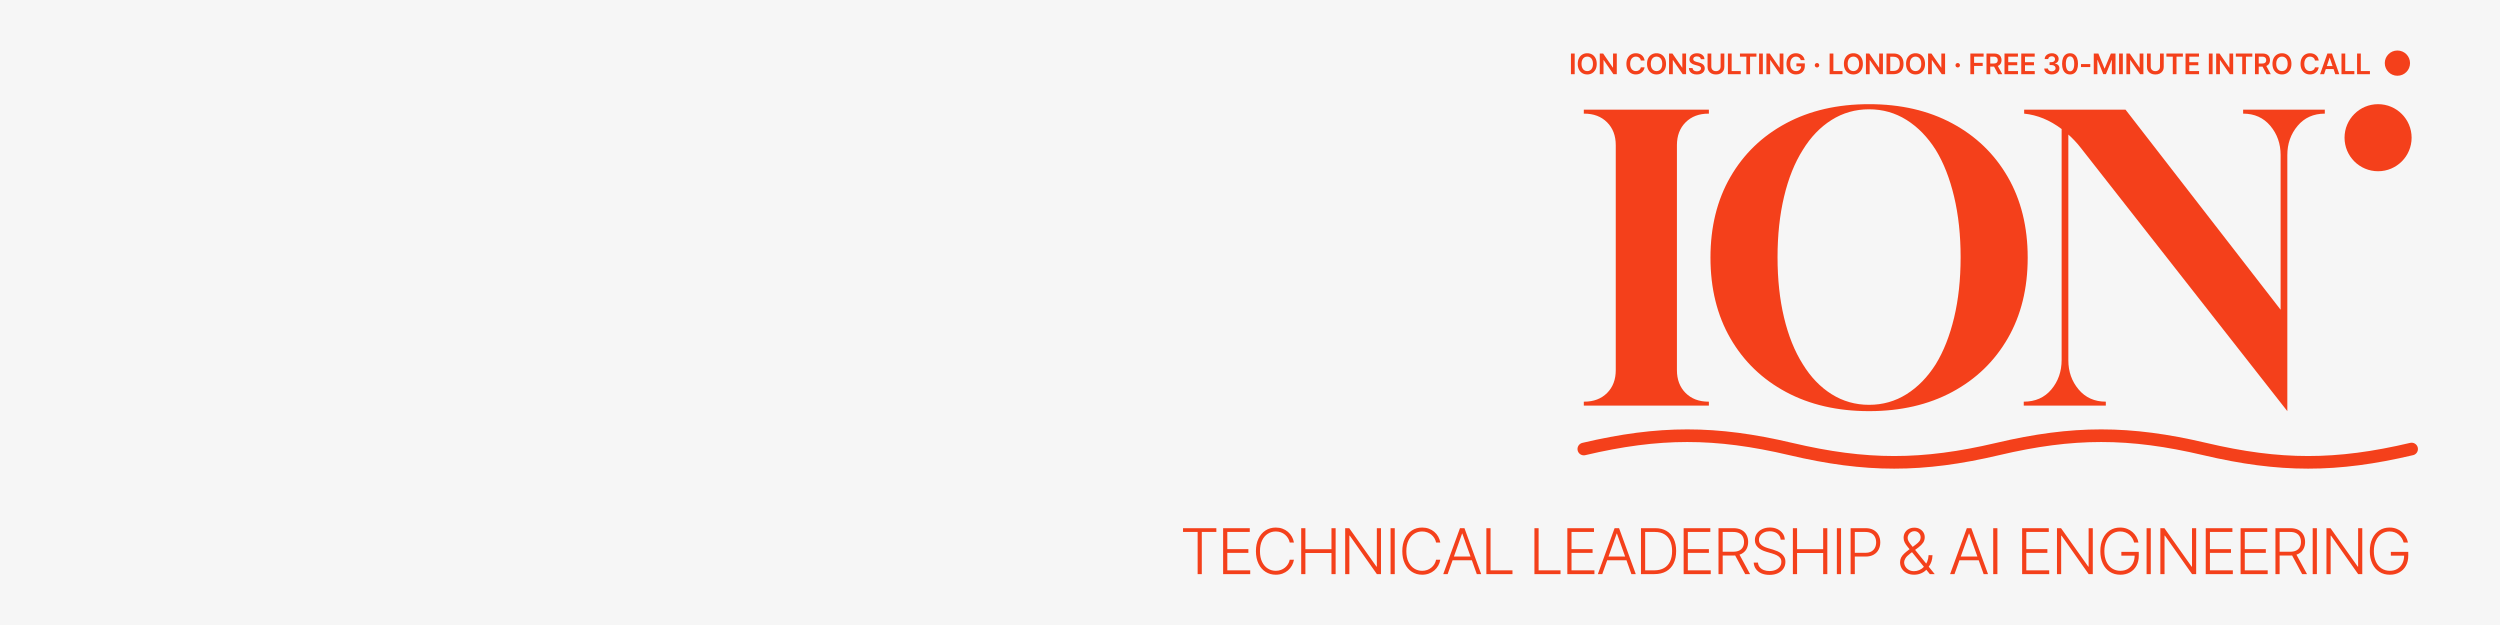
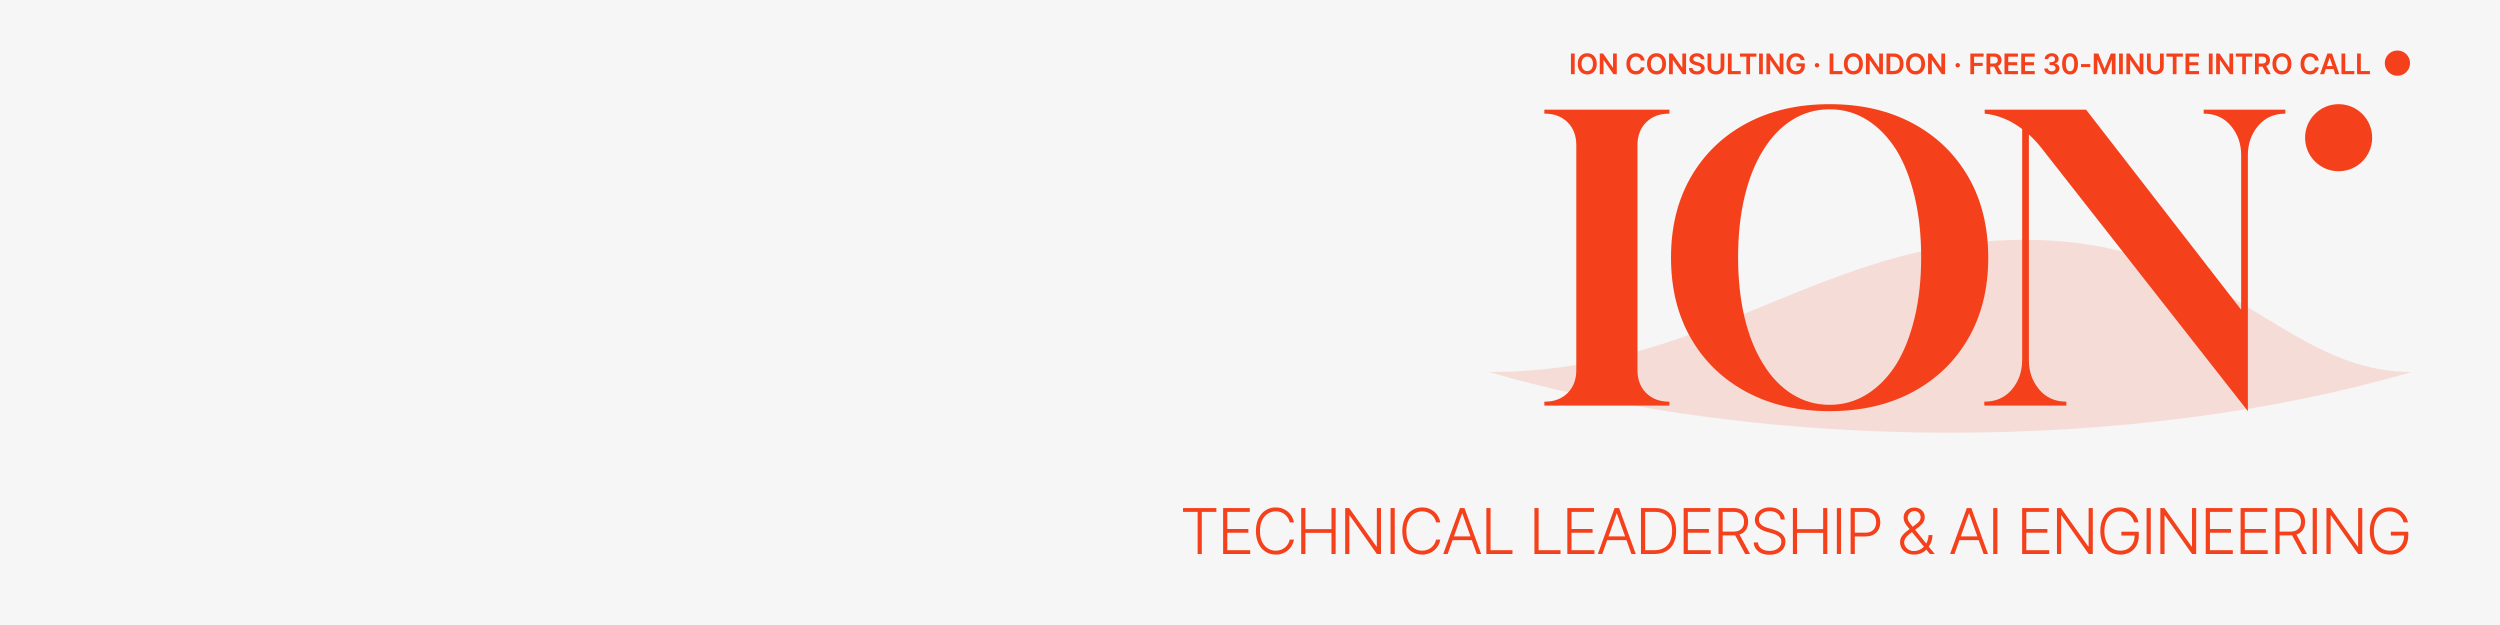
<svg xmlns="http://www.w3.org/2000/svg" viewBox="0 0 1584 396" width="1584" height="396">
  <rect width="1584" height="396" fill="#F6F6F6" />
-   <path fill="#F4401B" d="M1003.5 257.0V254.5H1003.75Q1012.75 254.5 1018.25 249.0Q1023.75 243.5 1023.75 234.5V92.0Q1023.75 83.0 1018.25 77.5Q1012.75 72.0 1003.75 72.0H1003.5V69.5H1082.75V72.0H1082.5Q1073.5 72.0 1068.0 77.5Q1062.5 83.0 1062.5 92.0V234.5Q1062.5 243.5 1068.0 249.0Q1073.5 254.5 1082.5 254.5H1082.75V257.0ZM1184.25 260.5Q1154.25 260.5 1131.625 248.375Q1109.0 236.25 1096.375 214.375Q1083.75 192.5 1083.75 163.25Q1083.75 134.0 1096.375 112.125Q1109.0 90.25 1131.625 78.125Q1154.25 66.0 1184.25 66.0Q1214.25 66.0 1236.875 78.125Q1259.5 90.25 1272.125 112.125Q1284.75 134.0 1284.75 163.25Q1284.75 192.5 1272.125 214.375Q1259.5 236.25 1236.875 248.375Q1214.25 260.5 1184.25 260.5ZM1184.25 256.5Q1197.25 256.5 1208.0 249.75Q1218.75 243.0 1226.5 230.75Q1234.0 218.5 1238.125 201.25Q1242.25 184.0 1242.25 163.0Q1242.25 142.0 1238.125 124.625Q1234.0 107.25 1226.5 95.0Q1218.75 82.75 1208.0 76.0Q1197.25 69.25 1184.25 69.25Q1171.25 69.25 1160.5 76.0Q1149.75 82.75 1142.25 95.0Q1134.5 107.25 1130.375 124.625Q1126.25 142.0 1126.25 163.0Q1126.25 184.0 1130.375 201.25Q1134.5 218.5 1142.25 230.75Q1149.75 243.0 1160.5 249.75Q1171.25 256.5 1184.25 256.5ZM1449.25 260.5 1318.25 93.5Q1316.5 91.25 1314.375 89.0Q1312.25 86.75 1310.5 85.25V228.25Q1310.5 239.0 1317.0 246.75Q1323.5 254.5 1334.25 254.5V257.0H1282.25V254.5Q1293.25 254.5 1299.75 246.75Q1306.25 239.0 1306.25 228.0V81.75Q1295.0 73.25 1282.5 72.0V69.5H1346.75L1445.0 196.25V98.25Q1445.0 87.5 1438.5 79.75Q1432.0 72.0 1421.25 72.0V69.5H1473.0V72.0Q1462.25 72.0 1455.75 79.75Q1449.25 87.5 1449.25 98.25Z" />
-   <circle cx="1506.75" cy="87.25" r="21.25" fill="#F4401B" />
-   <path d="M1003.50 284.50 C1051.26 273.25 1086.87 273.25 1134.62 284.50 C1182.38 295.75 1217.99 295.75 1265.75 284.50 C1313.51 273.25 1349.12 273.25 1396.88 284.50 C1444.63 295.75 1480.24 295.75 1528.00 284.50" fill="none" stroke="#F4401B" stroke-width="8.00" stroke-linecap="round" />
-   <path fill="#F4401B" d="M749.568 337.051V334.648H770.681V337.051H761.462V363.75H758.826V337.051ZM774.969 363.75V334.648H791.863V337.051H777.625V347.91H790.965V350.293H777.625V361.367H792.137V363.75ZM808.338 364.141Q804.686 364.141 801.834 362.305Q798.983 360.469 797.371 357.119Q795.76 353.77 795.76 349.219Q795.76 344.648 797.371 341.289Q798.983 337.93 801.834 336.094Q804.686 334.258 808.338 334.258Q810.662 334.258 812.606 334.98Q814.549 335.703 816.053 336.992Q817.557 338.281 818.524 340.01Q819.491 341.738 819.842 343.75H817.166Q816.873 342.246 816.092 340.977Q815.311 339.707 814.149 338.75Q812.987 337.793 811.522 337.266Q810.057 336.738 808.338 336.738Q805.584 336.738 803.309 338.174Q801.034 339.609 799.676 342.393Q798.319 345.176 798.319 349.219Q798.319 353.262 799.676 356.035Q801.034 358.809 803.309 360.234Q805.584 361.66 808.338 361.66Q810.057 361.66 811.522 361.133Q812.987 360.605 814.149 359.648Q815.311 358.691 816.092 357.422Q816.873 356.152 817.166 354.648H819.842Q819.491 356.66 818.524 358.389Q817.557 360.117 816.053 361.406Q814.549 362.695 812.606 363.418Q810.662 364.141 808.338 364.141ZM824.442 363.75V334.648H827.098V347.988H843.622V334.648H846.259V363.75H843.622V350.371H827.098V363.75ZM874.999 334.648V363.75H872.382L855.214 339.395H854.96V363.75H852.304V334.648H854.882L872.148 359.043H872.362V334.648ZM883.72 334.648V363.75H881.064V334.648ZM901.074 364.141Q897.422 364.141 894.57 362.305Q891.719 360.469 890.107 357.119Q888.496 353.77 888.496 349.219Q888.496 344.648 890.107 341.289Q891.719 337.93 894.57 336.094Q897.422 334.258 901.074 334.258Q903.398 334.258 905.342 334.98Q907.285 335.703 908.789 336.992Q910.293 338.281 911.26 340.01Q912.227 341.738 912.578 343.75H909.902Q909.609 342.246 908.828 340.977Q908.047 339.707 906.885 338.75Q905.723 337.793 904.258 337.266Q902.793 336.738 901.074 336.738Q898.32 336.738 896.045 338.174Q893.77 339.609 892.412 342.393Q891.055 345.176 891.055 349.219Q891.055 353.262 892.412 356.035Q893.77 358.809 896.045 360.234Q898.32 361.66 901.074 361.66Q902.793 361.66 904.258 361.133Q905.723 360.605 906.885 359.648Q908.047 358.691 908.828 357.422Q909.609 356.152 909.902 354.648H912.578Q912.227 356.66 911.26 358.389Q910.293 360.117 908.789 361.406Q907.285 362.695 905.342 363.418Q903.398 364.141 901.074 364.141ZM917.237 363.75H914.444L925.049 334.648H927.881L938.467 363.75H935.694L926.553 338.105H926.358ZM919.248 352.598H933.682V354.98H919.248ZM941.759 363.75V334.648H944.415V361.367H958.302V363.75ZM972.209 363.75V334.648H974.865V361.367H988.752V363.75ZM993.059 363.75V334.648H1009.953V337.051H995.715V347.91H1009.055V350.293H995.715V361.367H1010.227V363.75ZM1015.198 363.75H1012.405L1023.01 334.648H1025.842L1036.428 363.75H1033.655L1024.514 338.105H1024.319ZM1017.209 352.598H1031.643V354.98H1017.209ZM1048.255 363.75H1041.204V361.367H1048.098Q1051.848 361.367 1054.378 359.893Q1056.907 358.418 1058.177 355.674Q1059.446 352.93 1059.446 349.121Q1059.446 345.371 1058.206 342.666Q1056.966 339.961 1054.554 338.506Q1052.141 337.051 1048.606 337.051H1041.106V334.648H1048.762Q1052.923 334.648 1055.891 336.387Q1058.86 338.125 1060.432 341.367Q1062.005 344.609 1062.005 349.121Q1062.005 353.711 1060.393 356.982Q1058.782 360.254 1055.706 362.002Q1052.63 363.75 1048.255 363.75ZM1042.376 334.648V363.75H1039.72V334.648ZM1066.761 363.75V334.648H1083.655V337.051H1069.417V347.91H1082.757V350.293H1069.417V361.367H1083.929V363.75ZM1088.841 363.75V334.648H1098.255Q1101.361 334.648 1103.431 335.771Q1105.502 336.895 1106.566 338.867Q1107.63 340.84 1107.63 343.379Q1107.63 345.918 1106.576 347.861Q1105.521 349.805 1103.441 350.898Q1101.361 351.992 1098.295 351.992H1090.306V349.57H1098.216Q1100.502 349.57 1102.005 348.809Q1103.509 348.047 1104.261 346.66Q1105.013 345.273 1105.013 343.379Q1105.013 341.465 1104.252 340.039Q1103.49 338.613 1101.986 337.832Q1100.482 337.051 1098.177 337.051H1091.498V363.75ZM1105.755 363.75 1098.685 350.605H1101.693L1108.841 363.75ZM1121.137 364.238Q1118.168 364.238 1115.98 363.262Q1113.793 362.285 1112.543 360.527Q1111.293 358.77 1111.137 356.465H1113.852Q1114.008 358.203 1114.994 359.395Q1115.98 360.586 1117.582 361.201Q1119.184 361.816 1121.137 361.816Q1123.324 361.816 1125.023 361.084Q1126.723 360.352 1127.689 359.043Q1128.656 357.734 1128.656 355.977Q1128.656 354.492 1127.885 353.496Q1127.113 352.5 1125.746 351.816Q1124.379 351.133 1122.562 350.605L1119.105 349.59Q1115.687 348.594 1113.793 346.777Q1111.898 344.961 1111.898 342.168Q1111.898 339.824 1113.158 338.037Q1114.418 336.25 1116.566 335.244Q1118.715 334.238 1121.391 334.238Q1124.105 334.238 1126.195 335.244Q1128.285 336.25 1129.516 337.979Q1130.746 339.707 1130.844 341.914H1128.246Q1128.012 339.492 1126.117 338.057Q1124.223 336.621 1121.312 336.621Q1119.301 336.621 1117.758 337.324Q1116.215 338.027 1115.346 339.258Q1114.477 340.488 1114.477 342.051Q1114.477 343.574 1115.336 344.6Q1116.195 345.625 1117.523 346.27Q1118.852 346.914 1120.258 347.344L1123.324 348.223Q1124.711 348.633 1126.098 349.229Q1127.484 349.824 1128.646 350.723Q1129.809 351.621 1130.521 352.92Q1131.234 354.219 1131.234 356.035Q1131.234 358.34 1130.023 360.205Q1128.812 362.07 1126.557 363.154Q1124.301 364.238 1121.137 364.238ZM1135.971 363.75V334.648H1138.627V347.988H1155.151V334.648H1157.787V363.75H1155.151V350.371H1138.627V363.75ZM1166.489 334.648V363.75H1163.833V334.648ZM1172.554 363.75V334.648H1181.968Q1185.073 334.648 1187.144 335.83Q1189.214 337.012 1190.279 339.053Q1191.343 341.094 1191.343 343.633Q1191.343 346.172 1190.288 348.213Q1189.234 350.254 1187.154 351.445Q1185.073 352.637 1182.007 352.637H1174.624V350.254H1181.929Q1184.214 350.254 1185.718 349.395Q1187.222 348.535 1187.974 347.031Q1188.726 345.527 1188.726 343.633Q1188.726 341.719 1187.974 340.234Q1187.222 338.75 1185.708 337.9Q1184.195 337.051 1181.89 337.051H1175.21V363.75ZM1212.789 364.141Q1210.113 364.141 1208.111 363.105Q1206.109 362.07 1204.996 360.264Q1203.883 358.457 1203.883 356.172Q1203.883 354.531 1204.576 353.213Q1205.27 351.895 1206.549 350.703Q1207.828 349.512 1209.605 348.184L1213.844 345.039Q1215.328 343.945 1216.119 342.91Q1216.91 341.875 1216.91 340.352Q1216.91 338.887 1215.807 337.725Q1214.703 336.562 1212.945 336.562Q1211.734 336.562 1210.768 337.168Q1209.801 337.773 1209.244 338.74Q1208.687 339.707 1208.687 340.801Q1208.687 341.836 1209.215 342.842Q1209.742 343.848 1210.611 344.932Q1211.48 346.016 1212.555 347.344L1225.836 363.75H1222.75L1211.168 349.531Q1209.703 347.734 1208.57 346.338Q1207.437 344.941 1206.783 343.633Q1206.129 342.324 1206.129 340.781Q1206.129 338.887 1206.988 337.441Q1207.848 335.996 1209.371 335.166Q1210.895 334.336 1212.867 334.336Q1214.898 334.336 1216.383 335.156Q1217.867 335.977 1218.687 337.344Q1219.508 338.711 1219.508 340.371Q1219.508 342.324 1218.492 343.838Q1217.477 345.352 1215.543 346.816L1210.23 350.762Q1208.062 352.383 1207.262 353.789Q1206.461 355.195 1206.461 356.172Q1206.461 357.715 1207.262 359.014Q1208.062 360.312 1209.479 361.104Q1210.895 361.895 1212.73 361.895Q1214.527 361.895 1216.139 361.172Q1217.75 360.449 1219.02 359.111Q1220.289 357.773 1221.061 355.898Q1221.832 354.023 1221.969 351.738L1224.43 351.777Q1224.352 354.102 1223.785 355.732Q1223.219 357.363 1222.486 358.418Q1221.754 359.473 1221.187 360.098Q1221.051 360.273 1220.934 360.439Q1220.816 360.605 1220.699 360.781Q1219.371 362.324 1217.262 363.232Q1215.152 364.141 1212.789 364.141ZM1238.376 363.75H1235.583L1246.188 334.648H1249.02L1259.606 363.75H1256.833L1247.692 338.105H1247.497ZM1240.387 352.598H1254.821V354.98H1240.387ZM1265.554 334.648V363.75H1262.898V334.648ZM1281.219 363.75V334.648H1298.113V337.051H1283.875V347.91H1297.215V350.293H1283.875V361.367H1298.387V363.75ZM1325.995 334.648V363.75H1323.377L1306.209 339.395H1305.955V363.75H1303.299V334.648H1305.877L1323.143 359.043H1323.358V334.648ZM1343.466 364.141Q1339.657 364.141 1336.796 362.305Q1333.934 360.469 1332.352 357.109Q1330.77 353.75 1330.77 349.219Q1330.77 344.648 1332.362 341.289Q1333.954 337.93 1336.766 336.094Q1339.579 334.258 1343.27 334.258Q1345.653 334.258 1347.636 335.01Q1349.618 335.762 1351.122 337.08Q1352.626 338.398 1353.602 340.107Q1354.579 341.816 1354.93 343.75H1352.196Q1351.805 342.285 1351.034 341.025Q1350.262 339.766 1349.13 338.799Q1347.997 337.832 1346.532 337.285Q1345.067 336.738 1343.27 336.738Q1340.438 336.738 1338.192 338.223Q1335.946 339.707 1334.637 342.5Q1333.329 345.293 1333.329 349.219Q1333.329 353.105 1334.637 355.898Q1335.946 358.691 1338.231 360.176Q1340.516 361.66 1343.466 361.66Q1346.141 361.66 1348.182 360.469Q1350.223 359.277 1351.376 357.07Q1352.528 354.863 1352.528 351.777L1353.387 352.051H1344.091V349.668H1355.126V352.051Q1355.126 355.781 1353.632 358.486Q1352.137 361.191 1349.501 362.666Q1346.864 364.141 1343.466 364.141ZM1362.734 334.648V363.75H1360.077V334.648ZM1391.494 334.648V363.75H1388.877L1371.709 339.395H1371.455V363.75H1368.798V334.648H1371.377L1388.642 359.043H1388.857V334.648ZM1397.559 363.75V334.648H1414.453V337.051H1400.215V347.91H1413.555V350.293H1400.215V361.367H1414.727V363.75ZM1419.639 363.75V334.648H1436.534V337.051H1422.295V347.91H1435.635V350.293H1422.295V361.367H1436.807V363.75ZM1441.72 363.75V334.648H1451.134Q1454.239 334.648 1456.309 335.771Q1458.38 336.895 1459.444 338.867Q1460.509 340.84 1460.509 343.379Q1460.509 345.918 1459.454 347.861Q1458.399 349.805 1456.319 350.898Q1454.239 351.992 1451.173 351.992H1443.184V349.57H1451.095Q1453.38 349.57 1454.884 348.809Q1456.387 348.047 1457.139 346.66Q1457.891 345.273 1457.891 343.379Q1457.891 341.465 1457.13 340.039Q1456.368 338.613 1454.864 337.832Q1453.36 337.051 1451.055 337.051H1444.376V363.75ZM1458.634 363.75 1451.563 350.605H1454.571L1461.72 363.75ZM1467.98 334.648V363.75H1465.323V334.648ZM1496.74 334.648V363.75H1494.123L1476.955 339.395H1476.701V363.75H1474.045V334.648H1476.623L1493.888 359.043H1494.103V334.648ZM1514.211 364.141Q1510.402 364.141 1507.541 362.305Q1504.68 360.469 1503.098 357.109Q1501.516 353.75 1501.516 349.219Q1501.516 344.648 1503.107 341.289Q1504.699 337.93 1507.512 336.094Q1510.324 334.258 1514.016 334.258Q1516.398 334.258 1518.381 335.01Q1520.363 335.762 1521.867 337.08Q1523.371 338.398 1524.348 340.107Q1525.324 341.816 1525.676 343.75H1522.941Q1522.551 342.285 1521.779 341.025Q1521.008 339.766 1519.875 338.799Q1518.742 337.832 1517.277 337.285Q1515.812 336.738 1514.016 336.738Q1511.184 336.738 1508.938 338.223Q1506.691 339.707 1505.383 342.5Q1504.074 345.293 1504.074 349.219Q1504.074 353.105 1505.383 355.898Q1506.691 358.691 1508.977 360.176Q1511.262 361.66 1514.211 361.66Q1516.887 361.66 1518.928 360.469Q1520.969 359.277 1522.121 357.07Q1523.273 354.863 1523.273 351.777L1524.133 352.051H1514.836V349.668H1525.871V352.051Q1525.871 355.781 1524.377 358.486Q1522.883 361.191 1520.246 362.666Q1517.609 364.141 1514.211 364.141Z" />
+   <path d="M943.50 235.68 C1083.78 235.68 1153.92 151.95 1282.51 151.95 C1411.10 151.95 1446.17 235.68 1528.00 235.68 C1352.65 287.00 1118.85 287.00 943.50 235.68 Z" fill="#F4401B" fill-opacity=".14" />
+   <path fill="#F4401B" d="M978.5 257.0V254.5H978.75Q987.75 254.5 993.25 249.0Q998.75 243.5 998.75 234.5V92.0Q998.75 83.0 993.25 77.5Q987.75 72.0 978.75 72.0H978.5V69.5H1057.75V72.0H1057.5Q1048.5 72.0 1043.0 77.5Q1037.5 83.0 1037.5 92.0V234.5Q1037.5 243.5 1043.0 249.0Q1048.5 254.5 1057.5 254.5H1057.75V257.0ZM1159.25 260.5Q1129.25 260.5 1106.625 248.375Q1084.0 236.25 1071.375 214.375Q1058.75 192.5 1058.75 163.25Q1058.75 134.0 1071.375 112.125Q1084.0 90.25 1106.625 78.125Q1129.25 66.0 1159.25 66.0Q1189.25 66.0 1211.875 78.125Q1234.5 90.25 1247.125 112.125Q1259.75 134.0 1259.75 163.25Q1259.75 192.5 1247.125 214.375Q1234.5 236.25 1211.875 248.375Q1189.25 260.5 1159.25 260.5ZM1159.25 256.5Q1172.25 256.5 1183.0 249.75Q1193.75 243.0 1201.5 230.75Q1209.0 218.5 1213.125 201.25Q1217.25 184.0 1217.25 163.0Q1217.25 142.0 1213.125 124.625Q1209.0 107.25 1201.5 95.0Q1193.75 82.75 1183.0 76.0Q1172.25 69.25 1159.25 69.25Q1146.25 69.25 1135.5 76.0Q1124.75 82.75 1117.25 95.0Q1109.5 107.25 1105.375 124.625Q1101.25 142.0 1101.25 163.0Q1101.25 184.0 1105.375 201.25Q1109.5 218.5 1117.25 230.75Q1124.75 243.0 1135.5 249.75Q1146.25 256.5 1159.25 256.5ZM1424.25 260.5 1293.25 93.5Q1291.5 91.25 1289.375 89.0Q1287.25 86.75 1285.5 85.25V228.25Q1285.5 239.0 1292.0 246.75Q1298.5 254.5 1309.25 254.5V257.0H1257.25V254.5Q1268.25 254.5 1274.75 246.75Q1281.25 239.0 1281.25 228.0V81.75Q1270.0 73.25 1257.5 72.0V69.5H1321.75L1420.0 196.25V98.25Q1420.0 87.5 1413.5 79.75Q1407.0 72.0 1396.25 72.0V69.5H1448.0V72.0Q1437.25 72.0 1430.75 79.75Q1424.25 87.5 1424.25 98.25Z" />
+   <circle cx="1481.75" cy="87.25" r="21.25" fill="#F4401B" />
+   <path fill="#F4401B" d="M749.568 324.301V321.898H770.681V324.301H761.462V351.0H758.826V324.301ZM774.969 351.0V321.898H791.863V324.301H777.625V335.16H790.965V337.543H777.625V348.617H792.137V351.0ZM808.338 351.391Q804.686 351.391 801.834 349.555Q798.983 347.719 797.371 344.369Q795.76 341.02 795.76 336.469Q795.76 331.898 797.371 328.539Q798.983 325.18 801.834 323.344Q804.686 321.508 808.338 321.508Q810.662 321.508 812.606 322.23Q814.549 322.953 816.053 324.242Q817.557 325.531 818.524 327.26Q819.491 328.988 819.842 331.0H817.166Q816.873 329.496 816.092 328.227Q815.311 326.957 814.149 326.0Q812.987 325.043 811.522 324.516Q810.057 323.988 808.338 323.988Q805.584 323.988 803.309 325.424Q801.034 326.859 799.676 329.643Q798.319 332.426 798.319 336.469Q798.319 340.512 799.676 343.285Q801.034 346.059 803.309 347.484Q805.584 348.91 808.338 348.91Q810.057 348.91 811.522 348.383Q812.987 347.855 814.149 346.898Q815.311 345.941 816.092 344.672Q816.873 343.402 817.166 341.898H819.842Q819.491 343.91 818.524 345.639Q817.557 347.367 816.053 348.656Q814.549 349.945 812.606 350.668Q810.662 351.391 808.338 351.391ZM824.442 351.0V321.898H827.098V335.238H843.622V321.898H846.259V351.0H843.622V337.621H827.098V351.0ZM874.999 321.898V351.0H872.382L855.214 326.645H854.96V351.0H852.304V321.898H854.882L872.148 346.293H872.362V321.898ZM883.72 321.898V351.0H881.064V321.898ZM901.074 351.391Q897.422 351.391 894.57 349.555Q891.719 347.719 890.107 344.369Q888.496 341.02 888.496 336.469Q888.496 331.898 890.107 328.539Q891.719 325.18 894.57 323.344Q897.422 321.508 901.074 321.508Q903.398 321.508 905.342 322.23Q907.285 322.953 908.789 324.242Q910.293 325.531 911.26 327.26Q912.227 328.988 912.578 331.0H909.902Q909.609 329.496 908.828 328.227Q908.047 326.957 906.885 326.0Q905.723 325.043 904.258 324.516Q902.793 323.988 901.074 323.988Q898.32 323.988 896.045 325.424Q893.77 326.859 892.412 329.643Q891.055 332.426 891.055 336.469Q891.055 340.512 892.412 343.285Q893.77 346.059 896.045 347.484Q898.32 348.91 901.074 348.91Q902.793 348.91 904.258 348.383Q905.723 347.855 906.885 346.898Q908.047 345.941 908.828 344.672Q909.609 343.402 909.902 341.898H912.578Q912.227 343.91 911.26 345.639Q910.293 347.367 908.789 348.656Q907.285 349.945 905.342 350.668Q903.398 351.391 901.074 351.391ZM917.237 351.0H914.444L925.049 321.898H927.881L938.467 351.0H935.694L926.553 325.355H926.358ZM919.248 339.848H933.682V342.23H919.248ZM941.759 351.0V321.898H944.415V348.617H958.302V351.0ZM972.209 351.0V321.898H974.865V348.617H988.752V351.0ZM993.059 351.0V321.898H1009.953V324.301H995.715V335.16H1009.055V337.543H995.715V348.617H1010.227V351.0ZM1015.198 351.0H1012.405L1023.01 321.898H1025.842L1036.428 351.0H1033.655L1024.514 325.355H1024.319ZM1017.209 339.848H1031.643V342.23H1017.209ZM1048.255 351.0H1041.204V348.617H1048.098Q1051.848 348.617 1054.378 347.143Q1056.907 345.668 1058.177 342.924Q1059.446 340.18 1059.446 336.371Q1059.446 332.621 1058.206 329.916Q1056.966 327.211 1054.554 325.756Q1052.141 324.301 1048.606 324.301H1041.106V321.898H1048.762Q1052.923 321.898 1055.891 323.637Q1058.86 325.375 1060.432 328.617Q1062.005 331.859 1062.005 336.371Q1062.005 340.961 1060.393 344.232Q1058.782 347.504 1055.706 349.252Q1052.63 351.0 1048.255 351.0ZM1042.376 321.898V351.0H1039.72V321.898ZM1066.761 351.0V321.898H1083.655V324.301H1069.417V335.16H1082.757V337.543H1069.417V348.617H1083.929V351.0ZM1088.841 351.0V321.898H1098.255Q1101.361 321.898 1103.431 323.021Q1105.502 324.145 1106.566 326.117Q1107.63 328.09 1107.63 330.629Q1107.63 333.168 1106.576 335.111Q1105.521 337.055 1103.441 338.148Q1101.361 339.242 1098.295 339.242H1090.306V336.82H1098.216Q1100.502 336.82 1102.005 336.059Q1103.509 335.297 1104.261 333.91Q1105.013 332.523 1105.013 330.629Q1105.013 328.715 1104.252 327.289Q1103.49 325.863 1101.986 325.082Q1100.482 324.301 1098.177 324.301H1091.498V351.0ZM1105.755 351.0 1098.685 337.855H1101.693L1108.841 351.0ZM1121.137 351.488Q1118.168 351.488 1115.98 350.512Q1113.793 349.535 1112.543 347.777Q1111.293 346.02 1111.137 343.715H1113.852Q1114.008 345.453 1114.994 346.645Q1115.98 347.836 1117.582 348.451Q1119.184 349.066 1121.137 349.066Q1123.324 349.066 1125.023 348.334Q1126.723 347.602 1127.689 346.293Q1128.656 344.984 1128.656 343.227Q1128.656 341.742 1127.885 340.746Q1127.113 339.75 1125.746 339.066Q1124.379 338.383 1122.562 337.855L1119.105 336.84Q1115.687 335.844 1113.793 334.027Q1111.898 332.211 1111.898 329.418Q1111.898 327.074 1113.158 325.287Q1114.418 323.5 1116.566 322.494Q1118.715 321.488 1121.391 321.488Q1124.105 321.488 1126.195 322.494Q1128.285 323.5 1129.516 325.229Q1130.746 326.957 1130.844 329.164H1128.246Q1128.012 326.742 1126.117 325.307Q1124.223 323.871 1121.312 323.871Q1119.301 323.871 1117.758 324.574Q1116.215 325.277 1115.346 326.508Q1114.477 327.738 1114.477 329.301Q1114.477 330.824 1115.336 331.85Q1116.195 332.875 1117.523 333.52Q1118.852 334.164 1120.258 334.594L1123.324 335.473Q1124.711 335.883 1126.098 336.479Q1127.484 337.074 1128.646 337.973Q1129.809 338.871 1130.521 340.17Q1131.234 341.469 1131.234 343.285Q1131.234 345.59 1130.023 347.455Q1128.812 349.32 1126.557 350.404Q1124.301 351.488 1121.137 351.488ZM1135.971 351.0V321.898H1138.627V335.238H1155.151V321.898H1157.787V351.0H1155.151V337.621H1138.627V351.0ZM1166.489 321.898V351.0H1163.833V321.898ZM1172.554 351.0V321.898H1181.968Q1185.073 321.898 1187.144 323.08Q1189.214 324.262 1190.279 326.303Q1191.343 328.344 1191.343 330.883Q1191.343 333.422 1190.288 335.463Q1189.234 337.504 1187.154 338.695Q1185.073 339.887 1182.007 339.887H1174.624V337.504H1181.929Q1184.214 337.504 1185.718 336.645Q1187.222 335.785 1187.974 334.281Q1188.726 332.777 1188.726 330.883Q1188.726 328.969 1187.974 327.484Q1187.222 326.0 1185.708 325.15Q1184.195 324.301 1181.89 324.301H1175.21V351.0ZM1212.789 351.391Q1210.113 351.391 1208.111 350.355Q1206.109 349.32 1204.996 347.514Q1203.883 345.707 1203.883 343.422Q1203.883 341.781 1204.576 340.463Q1205.27 339.145 1206.549 337.953Q1207.828 336.762 1209.605 335.434L1213.844 332.289Q1215.328 331.195 1216.119 330.16Q1216.91 329.125 1216.91 327.602Q1216.91 326.137 1215.807 324.975Q1214.703 323.812 1212.945 323.812Q1211.734 323.812 1210.768 324.418Q1209.801 325.023 1209.244 325.99Q1208.687 326.957 1208.687 328.051Q1208.687 329.086 1209.215 330.092Q1209.742 331.098 1210.611 332.182Q1211.48 333.266 1212.555 334.594L1225.836 351.0H1222.75L1211.168 336.781Q1209.703 334.984 1208.57 333.588Q1207.437 332.191 1206.783 330.883Q1206.129 329.574 1206.129 328.031Q1206.129 326.137 1206.988 324.691Q1207.848 323.246 1209.371 322.416Q1210.895 321.586 1212.867 321.586Q1214.898 321.586 1216.383 322.406Q1217.867 323.227 1218.687 324.594Q1219.508 325.961 1219.508 327.621Q1219.508 329.574 1218.492 331.088Q1217.477 332.602 1215.543 334.066L1210.23 338.012Q1208.062 339.633 1207.262 341.039Q1206.461 342.445 1206.461 343.422Q1206.461 344.965 1207.262 346.264Q1208.062 347.562 1209.479 348.354Q1210.895 349.145 1212.73 349.145Q1214.527 349.145 1216.139 348.422Q1217.75 347.699 1219.02 346.361Q1220.289 345.023 1221.061 343.148Q1221.832 341.273 1221.969 338.988L1224.43 339.027Q1224.352 341.352 1223.785 342.982Q1223.219 344.613 1222.486 345.668Q1221.754 346.723 1221.187 347.348Q1221.051 347.523 1220.934 347.689Q1220.816 347.855 1220.699 348.031Q1219.371 349.574 1217.262 350.482Q1215.152 351.391 1212.789 351.391ZM1238.376 351.0H1235.583L1246.188 321.898H1249.02L1259.606 351.0H1256.833L1247.692 325.355H1247.497ZM1240.387 339.848H1254.821V342.23H1240.387ZM1265.554 321.898V351.0H1262.898V321.898ZM1281.219 351.0V321.898H1298.113V324.301H1283.875V335.16H1297.215V337.543H1283.875V348.617H1298.387V351.0ZM1325.995 321.898V351.0H1323.377L1306.209 326.645H1305.955V351.0H1303.299V321.898H1305.877L1323.143 346.293H1323.358V321.898ZM1343.466 351.391Q1339.657 351.391 1336.796 349.555Q1333.934 347.719 1332.352 344.359Q1330.77 341.0 1330.77 336.469Q1330.77 331.898 1332.362 328.539Q1333.954 325.18 1336.766 323.344Q1339.579 321.508 1343.27 321.508Q1345.653 321.508 1347.636 322.26Q1349.618 323.012 1351.122 324.33Q1352.626 325.648 1353.602 327.357Q1354.579 329.066 1354.93 331.0H1352.196Q1351.805 329.535 1351.034 328.275Q1350.262 327.016 1349.13 326.049Q1347.997 325.082 1346.532 324.535Q1345.067 323.988 1343.27 323.988Q1340.438 323.988 1338.192 325.473Q1335.946 326.957 1334.637 329.75Q1333.329 332.543 1333.329 336.469Q1333.329 340.355 1334.637 343.148Q1335.946 345.941 1338.231 347.426Q1340.516 348.91 1343.466 348.91Q1346.141 348.91 1348.182 347.719Q1350.223 346.527 1351.376 344.32Q1352.528 342.113 1352.528 339.027L1353.387 339.301H1344.091V336.918H1355.126V339.301Q1355.126 343.031 1353.632 345.736Q1352.137 348.441 1349.501 349.916Q1346.864 351.391 1343.466 351.391ZM1362.734 321.898V351.0H1360.077V321.898ZM1391.494 321.898V351.0H1388.877L1371.709 326.645H1371.455V351.0H1368.798V321.898H1371.377L1388.642 346.293H1388.857V321.898ZM1397.559 351.0V321.898H1414.453V324.301H1400.215V335.16H1413.555V337.543H1400.215V348.617H1414.727V351.0ZM1419.639 351.0V321.898H1436.534V324.301H1422.295V335.16H1435.635V337.543H1422.295V348.617H1436.807V351.0ZM1441.72 351.0V321.898H1451.134Q1454.239 321.898 1456.309 323.021Q1458.38 324.145 1459.444 326.117Q1460.509 328.09 1460.509 330.629Q1460.509 333.168 1459.454 335.111Q1458.399 337.055 1456.319 338.148Q1454.239 339.242 1451.173 339.242H1443.184V336.82H1451.095Q1453.38 336.82 1454.884 336.059Q1456.387 335.297 1457.139 333.91Q1457.891 332.523 1457.891 330.629Q1457.891 328.715 1457.13 327.289Q1456.368 325.863 1454.864 325.082Q1453.36 324.301 1451.055 324.301H1444.376V351.0ZM1458.634 351.0 1451.563 337.855H1454.571L1461.72 351.0ZM1467.98 321.898V351.0H1465.323V321.898ZM1496.74 321.898V351.0H1494.123L1476.955 326.645H1476.701V351.0H1474.045V321.898H1476.623L1493.888 346.293H1494.103V321.898ZM1514.211 351.391Q1510.402 351.391 1507.541 349.555Q1504.68 347.719 1503.098 344.359Q1501.516 341.0 1501.516 336.469Q1501.516 331.898 1503.107 328.539Q1504.699 325.18 1507.512 323.344Q1510.324 321.508 1514.016 321.508Q1516.398 321.508 1518.381 322.26Q1520.363 323.012 1521.867 324.33Q1523.371 325.648 1524.348 327.357Q1525.324 329.066 1525.676 331.0H1522.941Q1522.551 329.535 1521.779 328.275Q1521.008 327.016 1519.875 326.049Q1518.742 325.082 1517.277 324.535Q1515.812 323.988 1514.016 323.988Q1511.184 323.988 1508.938 325.473Q1506.691 326.957 1505.383 329.75Q1504.074 332.543 1504.074 336.469Q1504.074 340.355 1505.383 343.148Q1506.691 345.941 1508.977 347.426Q1511.262 348.91 1514.211 348.91Q1516.887 348.91 1518.928 347.719Q1520.969 346.527 1522.121 344.32Q1523.273 342.113 1523.273 339.027L1524.133 339.301H1514.836V336.918H1525.871V339.301Q1525.871 343.031 1524.377 345.736Q1522.883 348.441 1520.246 349.916Q1517.609 351.391 1514.211 351.391Z" />
  <circle cx="1519.00" cy="40.00" r="8.00" fill="#F4401B" />
  <path fill="#F4401B" d="M997.728 33.904V47.0H995.354V33.904ZM1005.681 47.176Q1003.967 47.176 1002.601 46.376Q1001.234 45.576 1000.447 44.073Q999.661 42.57 999.661 40.461Q999.661 38.343 1000.447 36.835Q1001.234 35.328 1002.601 34.528Q1003.967 33.729 1005.681 33.729Q1007.404 33.729 1008.757 34.528Q1010.111 35.328 1010.902 36.835Q1011.693 38.343 1011.693 40.461Q1011.693 42.57 1010.902 44.073Q1010.111 45.576 1008.757 46.376Q1007.404 47.176 1005.681 47.176ZM1005.681 45.049Q1006.745 45.049 1007.562 44.521Q1008.38 43.994 1008.845 42.97Q1009.311 41.946 1009.311 40.461Q1009.311 38.967 1008.845 37.938Q1008.38 36.91 1007.562 36.383Q1006.745 35.855 1005.681 35.855Q1004.618 35.855 1003.796 36.383Q1002.974 36.91 1002.508 37.938Q1002.043 38.967 1002.043 40.461Q1002.043 41.946 1002.508 42.97Q1002.974 43.994 1003.796 44.521Q1004.618 45.049 1005.681 45.049ZM1024.393 33.904V47.0H1022.266L1016.105 38.079H1015.991V47.0H1013.617V33.904H1015.744L1021.906 42.825H1022.02V33.904ZM1036.477 47.176Q1034.754 47.176 1033.397 46.376Q1032.039 45.576 1031.261 44.073Q1030.483 42.57 1030.483 40.461Q1030.483 38.343 1031.27 36.835Q1032.056 35.328 1033.414 34.528Q1034.772 33.729 1036.477 33.729Q1037.558 33.729 1038.503 34.036Q1039.448 34.344 1040.186 34.937Q1040.924 35.53 1041.395 36.387Q1041.865 37.244 1042.014 38.334H1039.624Q1039.527 37.736 1039.25 37.279Q1038.973 36.822 1038.565 36.501Q1038.156 36.181 1037.637 36.018Q1037.119 35.855 1036.521 35.855Q1035.449 35.855 1034.623 36.387Q1033.796 36.919 1033.331 37.952Q1032.865 38.984 1032.865 40.461Q1032.865 41.955 1033.335 42.979Q1033.805 44.003 1034.627 44.526Q1035.449 45.049 1036.512 45.049Q1037.101 45.049 1037.611 44.895Q1038.121 44.741 1038.538 44.429Q1038.956 44.117 1039.232 43.673Q1039.509 43.229 1039.624 42.649H1042.014Q1041.882 43.59 1041.439 44.412Q1040.995 45.233 1040.278 45.853Q1039.562 46.473 1038.604 46.824Q1037.646 47.176 1036.477 47.176ZM1049.581 47.176Q1047.867 47.176 1046.501 46.376Q1045.134 45.576 1044.347 44.073Q1043.561 42.57 1043.561 40.461Q1043.561 38.343 1044.347 36.835Q1045.134 35.328 1046.501 34.528Q1047.867 33.729 1049.581 33.729Q1051.304 33.729 1052.657 34.528Q1054.011 35.328 1054.802 36.835Q1055.593 38.343 1055.593 40.461Q1055.593 42.57 1054.802 44.073Q1054.011 45.576 1052.657 46.376Q1051.304 47.176 1049.581 47.176ZM1049.581 45.049Q1050.645 45.049 1051.462 44.521Q1052.279 43.994 1052.745 42.97Q1053.211 41.946 1053.211 40.461Q1053.211 38.967 1052.745 37.938Q1052.279 36.91 1051.462 36.383Q1050.645 35.855 1049.581 35.855Q1048.518 35.855 1047.696 36.383Q1046.874 36.91 1046.408 37.938Q1045.943 38.967 1045.943 40.461Q1045.943 41.946 1046.408 42.97Q1046.874 43.994 1047.696 44.521Q1048.518 45.049 1049.581 45.049ZM1068.293 33.904V47.0H1066.166L1060.005 38.079H1059.89V47.0H1057.517V33.904H1059.644L1065.806 42.825H1065.92V33.904ZM1075.174 47.202Q1073.645 47.202 1072.52 46.728Q1071.395 46.253 1070.762 45.343Q1070.129 44.434 1070.077 43.133H1072.415Q1072.467 43.818 1072.836 44.271Q1073.206 44.724 1073.808 44.952Q1074.41 45.181 1075.148 45.181Q1075.921 45.181 1076.51 44.943Q1077.099 44.706 1077.433 44.284Q1077.767 43.862 1077.767 43.3Q1077.767 42.79 1077.468 42.46Q1077.169 42.131 1076.642 41.902Q1076.115 41.674 1075.403 41.498L1073.917 41.111Q1072.3 40.698 1071.369 39.85Q1070.437 39.002 1070.437 37.587Q1070.437 36.427 1071.061 35.561Q1071.685 34.695 1072.77 34.212Q1073.856 33.729 1075.227 33.729Q1076.624 33.729 1077.679 34.212Q1078.734 34.695 1079.332 35.548Q1079.929 36.4 1079.956 37.508H1077.662Q1077.574 36.664 1076.919 36.203Q1076.264 35.741 1075.201 35.741Q1074.462 35.741 1073.931 35.961Q1073.399 36.181 1073.118 36.567Q1072.836 36.954 1072.836 37.446Q1072.836 37.991 1073.166 38.338Q1073.496 38.686 1074.01 38.896Q1074.524 39.107 1075.06 39.248L1076.282 39.556Q1077.02 39.731 1077.706 40.026Q1078.391 40.32 1078.94 40.764Q1079.49 41.208 1079.811 41.841Q1080.131 42.474 1080.131 43.326Q1080.131 44.469 1079.542 45.343Q1078.954 46.218 1077.846 46.71Q1076.739 47.202 1075.174 47.202ZM1090.177 33.904H1092.541V42.456Q1092.541 43.862 1091.882 44.93Q1091.223 45.998 1090.027 46.6Q1088.832 47.202 1087.233 47.202Q1085.633 47.202 1084.438 46.6Q1083.242 45.998 1082.579 44.93Q1081.915 43.862 1081.915 42.456V33.904H1084.288V42.263Q1084.288 43.089 1084.649 43.722Q1085.009 44.354 1085.672 44.719Q1086.336 45.084 1087.233 45.084Q1088.129 45.084 1088.788 44.719Q1089.447 44.354 1089.812 43.722Q1090.177 43.089 1090.177 42.263ZM1094.8 47.0V33.904H1097.173V45.014H1102.947V47.0ZM1102.437 35.891V33.904H1112.878V35.891H1108.835V47.0H1106.489V35.891ZM1116.939 33.904V47.0H1114.565V33.904ZM1129.972 33.904V47.0H1127.845L1121.684 38.079H1121.57V47.0H1119.197V33.904H1121.324L1127.485 42.825H1127.599V33.904ZM1137.97 47.176Q1136.168 47.176 1134.802 46.358Q1133.435 45.541 1132.67 44.038Q1131.906 42.535 1131.906 40.47Q1131.906 38.36 1132.692 36.849Q1133.479 35.337 1134.832 34.533Q1136.186 33.729 1137.9 33.729Q1138.99 33.729 1139.926 34.045Q1140.862 34.361 1141.591 34.946Q1142.321 35.53 1142.791 36.33Q1143.261 37.13 1143.419 38.088H1141.002Q1140.844 37.569 1140.567 37.156Q1140.29 36.743 1139.899 36.449Q1139.508 36.154 1139.016 36.005Q1138.524 35.855 1137.926 35.855Q1136.88 35.855 1136.054 36.387Q1135.228 36.919 1134.758 37.943Q1134.287 38.967 1134.287 40.443Q1134.287 41.929 1134.753 42.957Q1135.219 43.985 1136.054 44.517Q1136.889 45.049 1137.988 45.049Q1138.981 45.049 1139.71 44.667Q1140.44 44.284 1140.835 43.581Q1141.231 42.878 1141.231 41.92L1141.776 42.008H1138.216V40.153H1143.534V41.718Q1143.534 43.405 1142.822 44.627Q1142.11 45.849 1140.848 46.512Q1139.587 47.176 1137.97 47.176ZM1151.25 42.746Q1150.652 42.746 1150.243 42.337Q1149.835 41.929 1149.835 41.34Q1149.835 40.751 1150.243 40.342Q1150.652 39.934 1151.25 39.934Q1151.847 39.934 1152.256 40.342Q1152.665 40.751 1152.665 41.34Q1152.665 41.929 1152.256 42.337Q1151.847 42.746 1151.25 42.746ZM1159.256 47.0V33.904H1161.629V45.014H1167.403V47.0ZM1174.311 47.176Q1172.597 47.176 1171.23 46.376Q1169.864 45.576 1169.077 44.073Q1168.291 42.57 1168.291 40.461Q1168.291 38.343 1169.077 36.835Q1169.864 35.328 1171.23 34.528Q1172.597 33.729 1174.311 33.729Q1176.034 33.729 1177.387 34.528Q1178.741 35.328 1179.532 36.835Q1180.323 38.343 1180.323 40.461Q1180.323 42.57 1179.532 44.073Q1178.741 45.576 1177.387 46.376Q1176.034 47.176 1174.311 47.176ZM1174.311 45.049Q1175.375 45.049 1176.192 44.521Q1177.009 43.994 1177.475 42.97Q1177.941 41.946 1177.941 40.461Q1177.941 38.967 1177.475 37.938Q1177.009 36.91 1176.192 36.383Q1175.375 35.855 1174.311 35.855Q1173.248 35.855 1172.426 36.383Q1171.604 36.91 1171.138 37.938Q1170.672 38.967 1170.672 40.461Q1170.672 41.946 1171.138 42.97Q1171.604 43.994 1172.426 44.521Q1173.248 45.049 1174.311 45.049ZM1193.023 33.904V47.0H1190.896L1184.735 38.079H1184.62V47.0H1182.247V33.904H1184.374L1190.535 42.825H1190.65V33.904ZM1199.728 47.0H1196.406V44.943H1199.605Q1200.968 44.943 1201.886 44.447Q1202.804 43.95 1203.266 42.948Q1203.727 41.946 1203.727 40.443Q1203.727 38.94 1203.27 37.947Q1202.813 36.954 1201.908 36.458Q1201.003 35.961 1199.667 35.961H1196.336V33.904H1199.807Q1201.759 33.904 1203.16 34.687Q1204.562 35.469 1205.318 36.937Q1206.074 38.404 1206.074 40.443Q1206.074 42.482 1205.318 43.955Q1204.562 45.427 1203.143 46.213Q1201.723 47.0 1199.728 47.0ZM1197.654 33.904V47.0H1195.281V33.904ZM1213.694 47.176Q1211.98 47.176 1210.613 46.376Q1209.247 45.576 1208.46 44.073Q1207.673 42.57 1207.673 40.461Q1207.673 38.343 1208.46 36.835Q1209.247 35.328 1210.613 34.528Q1211.98 33.729 1213.694 33.729Q1215.416 33.729 1216.77 34.528Q1218.123 35.328 1218.914 36.835Q1219.706 38.343 1219.706 40.461Q1219.706 42.57 1218.914 44.073Q1218.123 45.576 1216.77 46.376Q1215.416 47.176 1213.694 47.176ZM1213.694 45.049Q1214.757 45.049 1215.575 44.521Q1216.392 43.994 1216.858 42.97Q1217.324 41.946 1217.324 40.461Q1217.324 38.967 1216.858 37.938Q1216.392 36.91 1215.575 36.383Q1214.757 35.855 1213.694 35.855Q1212.63 35.855 1211.809 36.383Q1210.987 36.91 1210.521 37.938Q1210.055 38.967 1210.055 40.461Q1210.055 41.946 1210.521 42.97Q1210.987 43.994 1211.809 44.521Q1212.63 45.049 1213.694 45.049ZM1232.405 33.904V47.0H1230.278L1224.117 38.079H1224.003V47.0H1221.63V33.904H1223.757L1229.918 42.825H1230.032V33.904ZM1240.411 42.746Q1239.814 42.746 1239.405 42.337Q1238.996 41.929 1238.996 41.34Q1238.996 40.751 1239.405 40.342Q1239.814 39.934 1240.411 39.934Q1241.009 39.934 1241.418 40.342Q1241.827 40.751 1241.827 41.34Q1241.827 41.929 1241.418 42.337Q1241.009 42.746 1240.411 42.746ZM1248.418 47.0V33.904H1256.82V35.891H1250.791V39.819H1256.231V41.779H1250.791V47.0ZM1258.648 47.0V33.904H1263.561Q1265.073 33.904 1266.096 34.432Q1267.12 34.959 1267.648 35.904Q1268.175 36.849 1268.175 38.097Q1268.175 39.354 1267.643 40.276Q1267.112 41.199 1266.074 41.7Q1265.037 42.201 1263.526 42.201H1260.036V40.241H1263.2Q1264.088 40.241 1264.655 39.995Q1265.222 39.749 1265.49 39.27Q1265.758 38.791 1265.758 38.097Q1265.758 37.402 1265.486 36.906Q1265.213 36.409 1264.651 36.15Q1264.088 35.891 1263.192 35.891H1261.021V47.0ZM1266.004 47.0 1262.831 41.059H1265.415L1268.658 47.0ZM1270.047 47.0V33.904H1278.572V35.891H1272.42V39.406H1278.115V41.366H1272.42V45.014H1278.607V47.0ZM1280.664 47.0V33.904H1289.189V35.891H1283.037V39.406H1288.732V41.366H1283.037V45.014H1289.224V47.0ZM1300.008 47.176Q1298.628 47.176 1297.556 46.706Q1296.483 46.235 1295.864 45.392Q1295.244 44.548 1295.218 43.44H1297.608Q1297.635 43.977 1297.955 44.368Q1298.276 44.759 1298.812 44.974Q1299.348 45.189 1300.008 45.189Q1300.711 45.189 1301.251 44.939Q1301.792 44.688 1302.099 44.253Q1302.407 43.818 1302.407 43.247Q1302.407 42.649 1302.095 42.192Q1301.783 41.735 1301.194 41.48Q1300.605 41.226 1299.779 41.226H1298.61V39.397H1299.779Q1300.447 39.397 1300.966 39.16Q1301.484 38.923 1301.774 38.497Q1302.064 38.07 1302.064 37.499Q1302.064 36.945 1301.814 36.532Q1301.563 36.119 1301.106 35.891Q1300.649 35.662 1300.034 35.662Q1299.436 35.662 1298.922 35.877Q1298.408 36.093 1298.096 36.488Q1297.784 36.884 1297.766 37.438H1295.49Q1295.508 36.339 1296.118 35.504Q1296.729 34.669 1297.758 34.199Q1298.786 33.729 1300.06 33.729Q1301.361 33.729 1302.332 34.216Q1303.304 34.704 1303.835 35.53Q1304.367 36.356 1304.367 37.35Q1304.367 38.457 1303.717 39.204Q1303.066 39.951 1302.003 40.188V40.285Q1303.374 40.479 1304.108 41.305Q1304.842 42.131 1304.842 43.361Q1304.842 44.46 1304.218 45.326Q1303.594 46.191 1302.504 46.684Q1301.414 47.176 1300.008 47.176ZM1311.574 47.176Q1309.983 47.176 1308.853 46.38Q1307.724 45.585 1307.126 44.086Q1306.529 42.588 1306.529 40.461Q1306.529 38.334 1307.126 36.827Q1307.724 35.319 1308.853 34.524Q1309.983 33.729 1311.574 33.729Q1313.156 33.729 1314.29 34.528Q1315.423 35.328 1316.021 36.831Q1316.619 38.334 1316.619 40.461Q1316.619 42.588 1316.021 44.086Q1315.423 45.585 1314.298 46.38Q1313.173 47.176 1311.574 47.176ZM1311.574 45.189Q1312.426 45.189 1313.02 44.636Q1313.613 44.082 1313.925 43.023Q1314.237 41.964 1314.237 40.461Q1314.237 38.949 1313.925 37.886Q1313.613 36.822 1313.02 36.264Q1312.426 35.706 1311.574 35.706Q1310.291 35.706 1309.601 36.95Q1308.911 38.193 1308.911 40.461Q1308.911 41.964 1309.218 43.023Q1309.526 44.082 1310.124 44.636Q1310.721 45.189 1311.574 45.189ZM1324.397 40.602V42.5H1318.508V40.602ZM1326.611 33.904H1329.52L1333.405 43.388H1333.554L1337.448 33.904H1340.392V47.0H1338.063V38.0H1337.958L1334.319 46.956H1332.614L1329.019 37.982H1328.896V47.0H1326.611ZM1345.024 33.904V47.0H1342.651V33.904ZM1358.058 33.904V47.0H1355.931L1349.77 38.079H1349.655V47.0H1347.282V33.904H1349.409L1355.57 42.825H1355.685V33.904ZM1368.578 33.904H1370.942V42.456Q1370.942 43.862 1370.283 44.93Q1369.624 45.998 1368.428 46.6Q1367.233 47.202 1365.633 47.202Q1364.034 47.202 1362.839 46.6Q1361.643 45.998 1360.98 44.93Q1360.316 43.862 1360.316 42.456V33.904H1362.689V42.263Q1362.689 43.089 1363.049 43.722Q1363.41 44.354 1364.073 44.719Q1364.737 45.084 1365.633 45.084Q1366.53 45.084 1367.189 44.719Q1367.848 44.354 1368.213 43.722Q1368.578 43.089 1368.578 42.263ZM1372.629 35.891V33.904H1383.071V35.891H1379.028V47.0H1376.681V35.891ZM1384.758 47.0V33.904H1393.283V35.891H1387.131V39.406H1392.826V41.366H1387.131V45.014H1393.318V47.0ZM1401.905 33.904V47.0H1399.531V33.904ZM1414.938 33.904V47.0H1412.811L1406.65 38.079H1406.536V47.0H1404.163V33.904H1406.29L1412.451 42.825H1412.565V33.904ZM1416.626 35.891V33.904H1427.067V35.891H1423.024V47.0H1420.677V35.891ZM1428.754 47.0V33.904H1433.667Q1435.179 33.904 1436.203 34.432Q1437.227 34.959 1437.754 35.904Q1438.281 36.849 1438.281 38.097Q1438.281 39.354 1437.75 40.276Q1437.218 41.199 1436.181 41.7Q1435.144 42.201 1433.632 42.201H1430.143V40.241H1433.307Q1434.194 40.241 1434.761 39.995Q1435.328 39.749 1435.596 39.27Q1435.864 38.791 1435.864 38.097Q1435.864 37.402 1435.592 36.906Q1435.319 36.409 1434.757 36.15Q1434.194 35.891 1433.298 35.891H1431.127V47.0ZM1436.111 47.0 1432.938 41.059H1435.522L1438.765 47.0ZM1445.848 47.176Q1444.135 47.176 1442.768 46.376Q1441.401 45.576 1440.615 44.073Q1439.828 42.57 1439.828 40.461Q1439.828 38.343 1440.615 36.835Q1441.401 35.328 1442.768 34.528Q1444.135 33.729 1445.848 33.729Q1447.571 33.729 1448.925 34.528Q1450.278 35.328 1451.069 36.835Q1451.86 38.343 1451.86 40.461Q1451.86 42.57 1451.069 44.073Q1450.278 45.576 1448.925 46.376Q1447.571 47.176 1445.848 47.176ZM1445.848 45.049Q1446.912 45.049 1447.729 44.521Q1448.547 43.994 1449.013 42.97Q1449.478 41.946 1449.478 40.461Q1449.478 38.967 1449.013 37.938Q1448.547 36.91 1447.729 36.383Q1446.912 35.855 1445.848 35.855Q1444.785 35.855 1443.963 36.383Q1443.141 36.91 1442.676 37.938Q1442.21 38.967 1442.21 40.461Q1442.21 41.946 1442.676 42.97Q1443.141 43.994 1443.963 44.521Q1444.785 45.049 1445.848 45.049ZM1463.61 47.176Q1461.888 47.176 1460.53 46.376Q1459.172 45.576 1458.394 44.073Q1457.616 42.57 1457.616 40.461Q1457.616 38.343 1458.403 36.835Q1459.19 35.328 1460.547 34.528Q1461.905 33.729 1463.61 33.729Q1464.691 33.729 1465.636 34.036Q1466.581 34.344 1467.319 34.937Q1468.058 35.53 1468.528 36.387Q1468.998 37.244 1469.148 38.334H1466.757Q1466.66 37.736 1466.383 37.279Q1466.107 36.822 1465.698 36.501Q1465.289 36.181 1464.771 36.018Q1464.252 35.855 1463.654 35.855Q1462.582 35.855 1461.756 36.387Q1460.93 36.919 1460.464 37.952Q1459.998 38.984 1459.998 40.461Q1459.998 41.955 1460.468 42.979Q1460.939 44.003 1461.76 44.526Q1462.582 45.049 1463.646 45.049Q1464.234 45.049 1464.744 44.895Q1465.254 44.741 1465.671 44.429Q1466.089 44.117 1466.366 43.673Q1466.643 43.229 1466.757 42.649H1469.148Q1469.016 43.59 1468.572 44.412Q1468.128 45.233 1467.412 45.853Q1466.695 46.473 1465.737 46.824Q1464.779 47.176 1463.61 47.176ZM1472.549 47.0H1470.009L1474.632 33.904H1477.55L1482.164 47.0H1479.633L1476.134 36.594H1476.029ZM1472.636 41.867H1479.536V43.766H1472.636ZM1483.57 47.0V33.904H1485.943V45.014H1491.717V47.0ZM1493.439 47.0V33.904H1495.812V45.014H1501.587V47.0Z" />
</svg>
